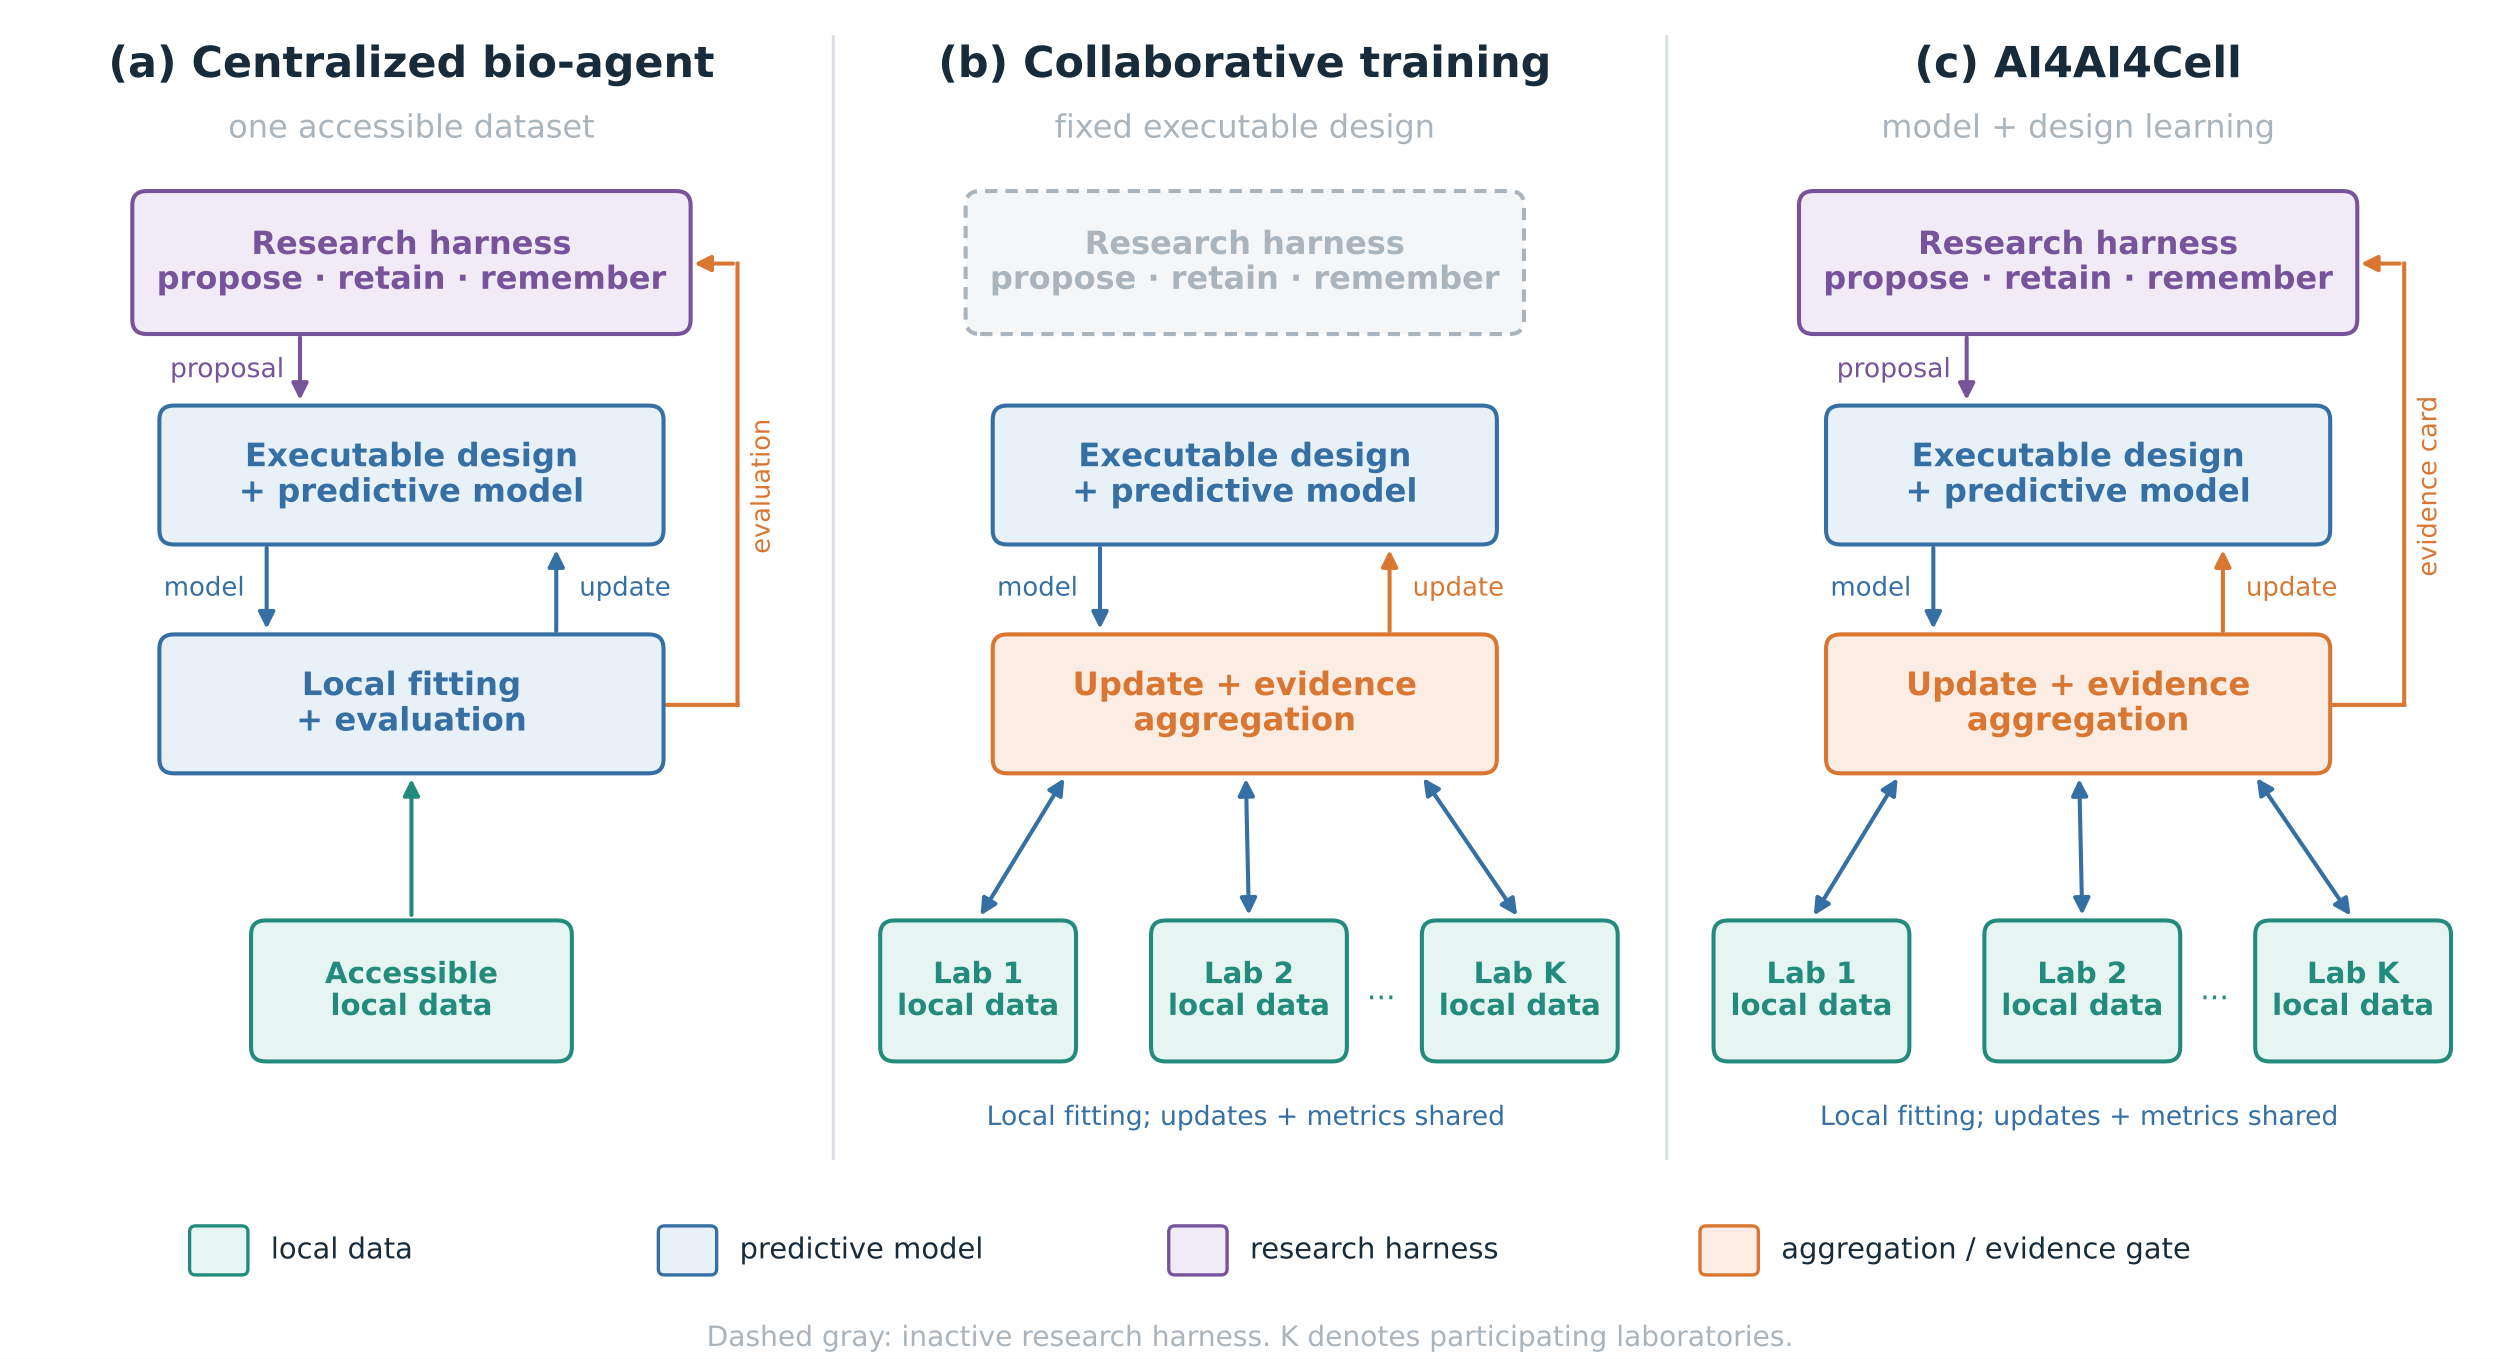
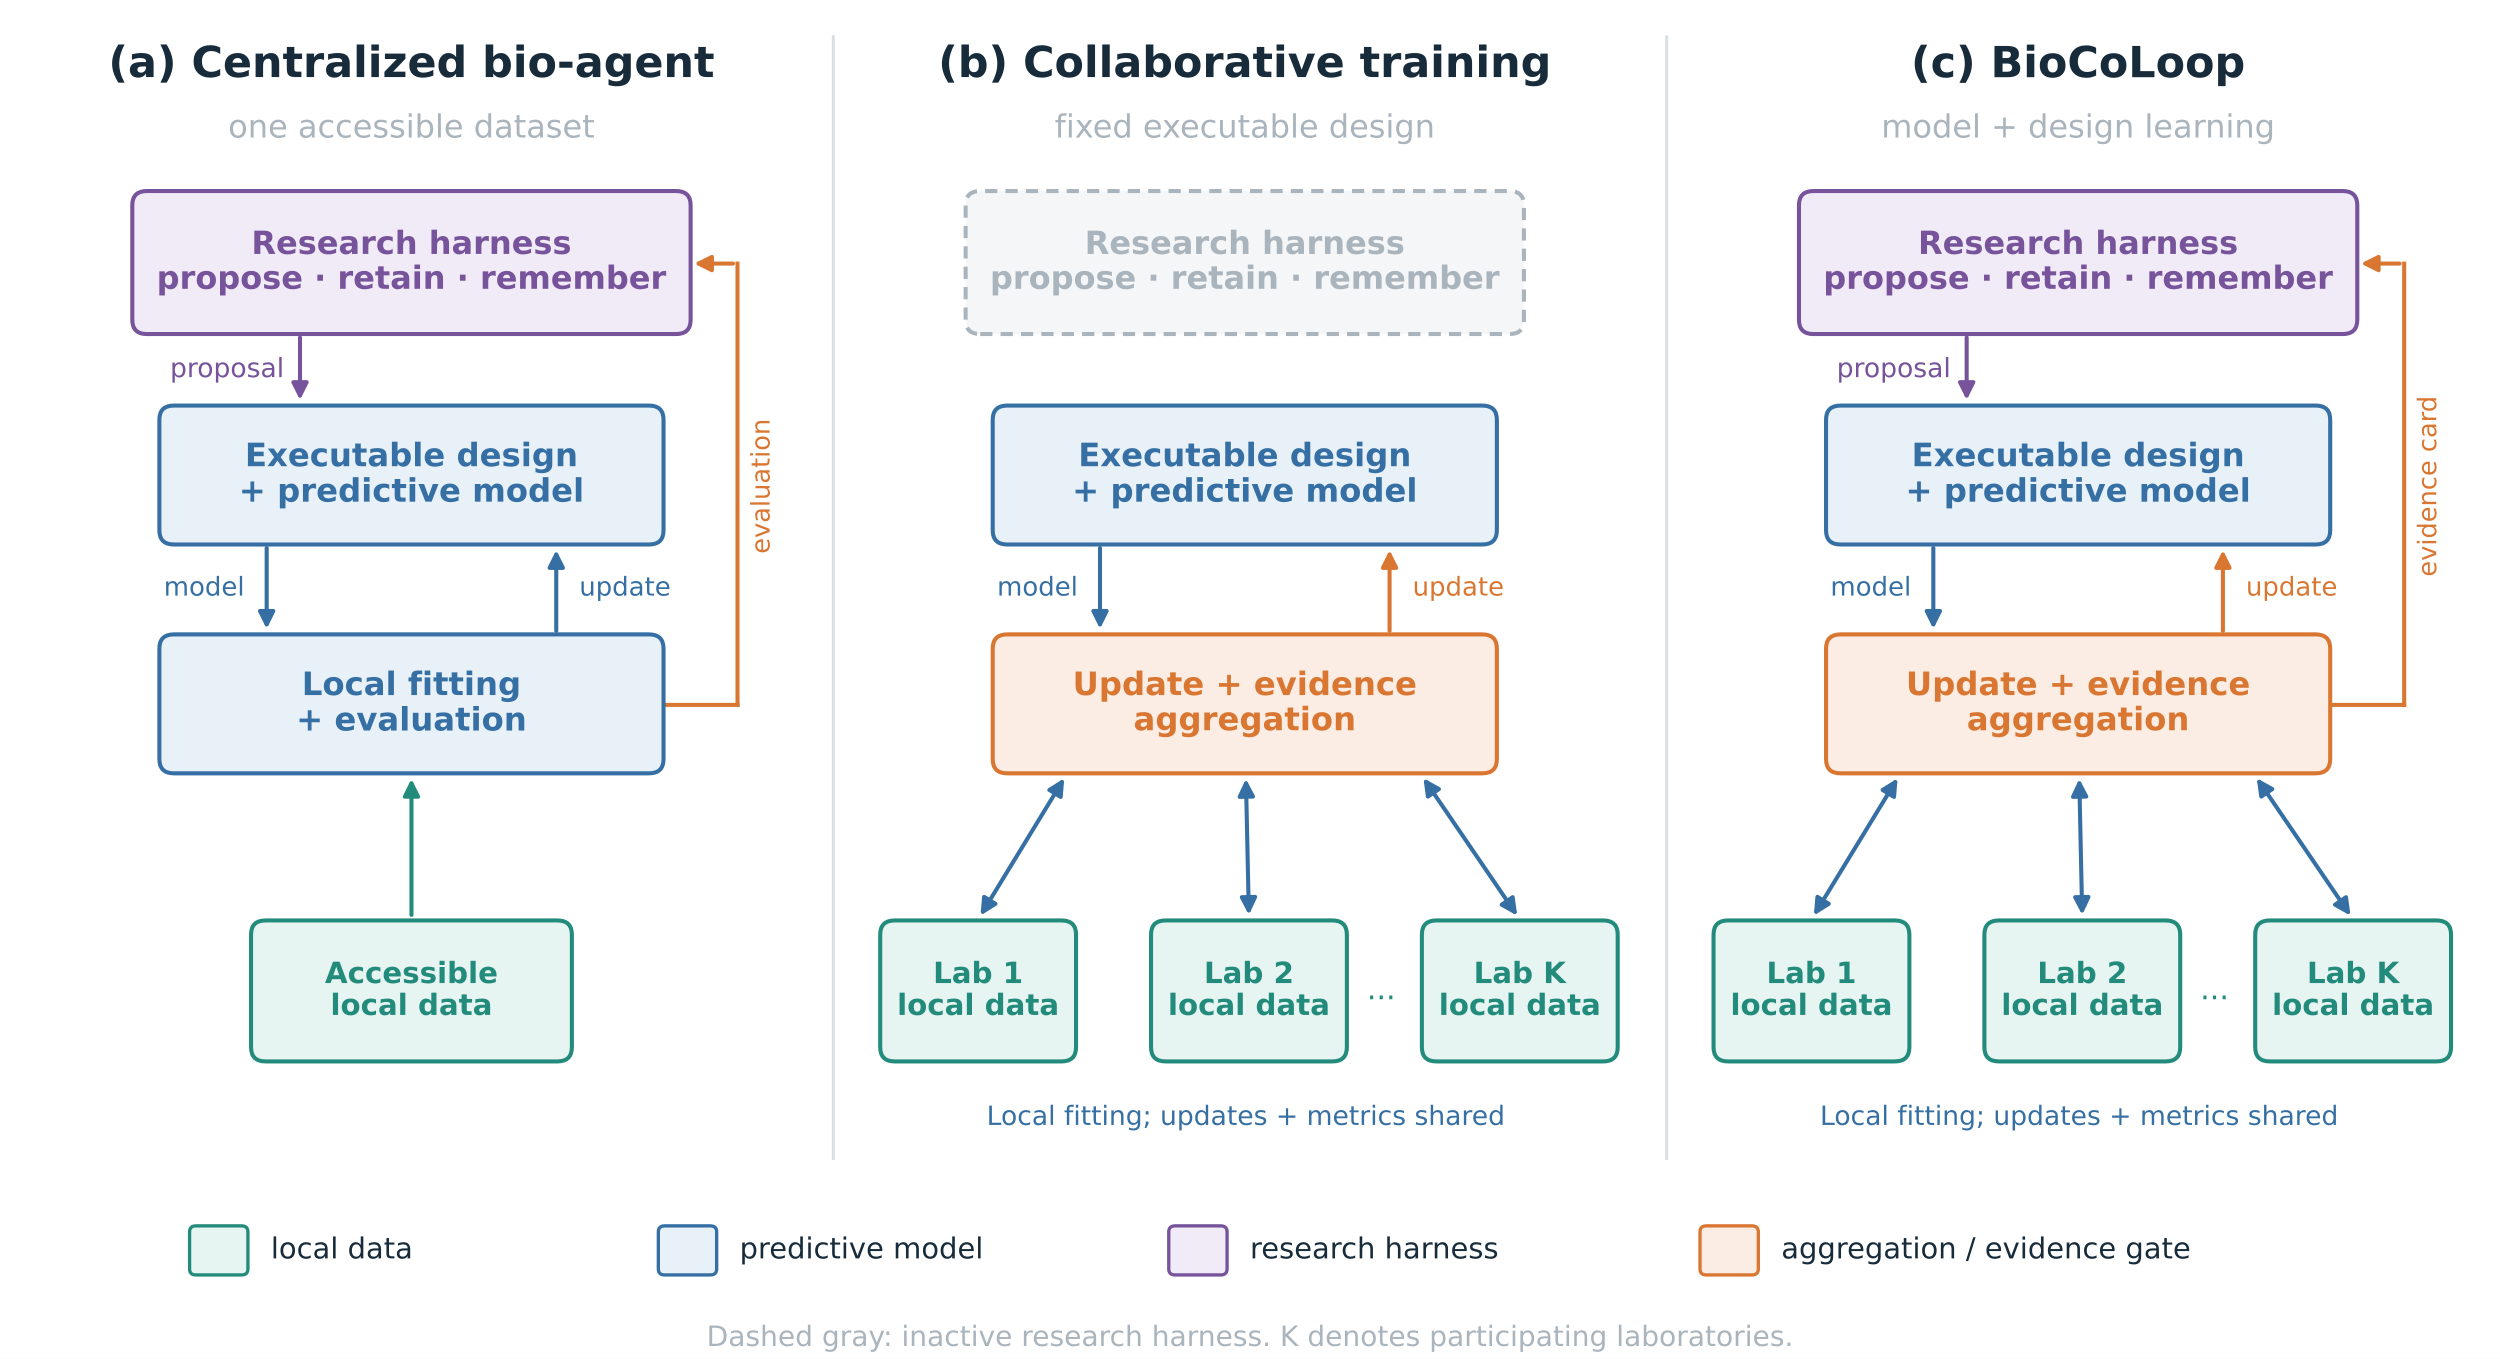
<svg xmlns="http://www.w3.org/2000/svg" width="828pt" height="450pt" viewBox="0 0 828 450" version="1.1">
  <defs>
    <style type="text/css">*{stroke-linejoin: round; stroke-linecap: butt}</style>
  </defs>
  <g id="figure_1">
    <g id="patch_1">
      <path d="M 0 450 L 828 450 L 828 0 L 0 0 z " style="fill: #ffffff" />
    </g>
    <g id="axes_1">
      <g id="line2d_1">
-         <path d="M 276 383.684 L 276 12.18 " clip-path="url(#pe16e609b49)" style="fill: none; stroke: #d9e0e5; stroke-linecap: square" />
+         <path d="M 276 383.684 L 276 12.18 " clip-path="url(#p6b2e8788ef)" style="fill: none; stroke: #d9e0e5; stroke-linecap: square" />
      </g>
      <g id="line2d_2">
-         <path d="M 552 383.684 L 552 12.18 " clip-path="url(#pe16e609b49)" style="fill: none; stroke: #d9e0e5; stroke-linecap: square" />
+         <path d="M 552 383.684 L 552 12.18 " clip-path="url(#p6b2e8788ef)" style="fill: none; stroke: #d9e0e5; stroke-linecap: square" />
      </g>
      <g id="line2d_3">
-         <path d="M 219.42 233.459 L 244.26 233.459 " clip-path="url(#pe16e609b49)" style="fill: none; stroke: #d97732; stroke-width: 1.35; stroke-linecap: square" />
+         <path d="M 219.42 233.459 L 244.26 233.459 " clip-path="url(#p6b2e8788ef)" style="fill: none; stroke: #d97732; stroke-width: 1.35; stroke-linecap: square" />
      </g>
      <g id="line2d_4">
-         <path d="M 244.26 233.459 L 244.26 87.293 " clip-path="url(#pe16e609b49)" style="fill: none; stroke: #d97732; stroke-width: 1.35; stroke-linecap: square" />
+         <path d="M 244.26 233.459 L 244.26 87.293 " clip-path="url(#p6b2e8788ef)" style="fill: none; stroke: #d97732; stroke-width: 1.35; stroke-linecap: square" />
      </g>
      <g id="line2d_5">
-         <path d="M 771.42 233.459 L 796.26 233.459 " clip-path="url(#pe16e609b49)" style="fill: none; stroke: #d97732; stroke-width: 1.35; stroke-linecap: square" />
+         <path d="M 771.42 233.459 L 796.26 233.459 " clip-path="url(#p6b2e8788ef)" style="fill: none; stroke: #d97732; stroke-width: 1.35; stroke-linecap: square" />
      </g>
      <g id="line2d_6">
-         <path d="M 796.26 233.459 L 796.26 87.293 " clip-path="url(#pe16e609b49)" style="fill: none; stroke: #d97732; stroke-width: 1.35; stroke-linecap: square" />
+         <path d="M 796.26 233.459 L 796.26 87.293 " clip-path="url(#p6b2e8788ef)" style="fill: none; stroke: #d97732; stroke-width: 1.35; stroke-linecap: square" />
      </g>
      <g id="patch_2">
-         <path d="M 99.36 111.801 Q 99.36 122.144 99.36 130.978 " clip-path="url(#pe16e609b49)" style="fill: none; stroke: #76539a; stroke-width: 1.35; stroke-linecap: round" />
-         <path d="M 101.56 126.578 L 99.36 130.978 L 97.16 126.578 z " clip-path="url(#pe16e609b49)" style="fill: #76539a; stroke: #76539a; stroke-width: 1.35; stroke-linecap: round" />
+         <path d="M 99.36 111.801 Q 99.36 122.144 99.36 130.978 " clip-path="url(#p6b2e8788ef)" style="fill: none; stroke: #76539a; stroke-width: 1.35; stroke-linecap: round" />
+         <path d="M 101.56 126.578 L 99.36 130.978 L 97.16 126.578 z " clip-path="url(#p6b2e8788ef)" style="fill: #76539a; stroke: #76539a; stroke-width: 1.35; stroke-linecap: round" />
      </g>
      <g id="patch_3">
-         <path d="M 88.32 181.501 Q 88.32 194.887 88.32 206.764 " clip-path="url(#pe16e609b49)" style="fill: none; stroke: #356fa3; stroke-width: 1.35; stroke-linecap: round" />
-         <path d="M 90.52 202.364 L 88.32 206.764 L 86.12 202.364 z " clip-path="url(#pe16e609b49)" style="fill: #356fa3; stroke: #356fa3; stroke-width: 1.35; stroke-linecap: round" />
+         <path d="M 88.32 181.501 Q 88.32 194.887 88.32 206.764 " clip-path="url(#p6b2e8788ef)" style="fill: none; stroke: #356fa3; stroke-width: 1.35; stroke-linecap: round" />
+         <path d="M 90.52 202.364 L 88.32 206.764 L 86.12 202.364 z " clip-path="url(#p6b2e8788ef)" style="fill: #356fa3; stroke: #356fa3; stroke-width: 1.35; stroke-linecap: round" />
      </g>
      <g id="patch_4">
-         <path d="M 184.23 208.95 Q 184.23 195.564 184.23 183.687 " clip-path="url(#pe16e609b49)" style="fill: none; stroke: #356fa3; stroke-width: 1.35; stroke-linecap: round" />
-         <path d="M 182.03 188.087 L 184.23 183.687 L 186.43 188.087 z " clip-path="url(#pe16e609b49)" style="fill: #356fa3; stroke: #356fa3; stroke-width: 1.35; stroke-linecap: round" />
+         <path d="M 184.23 208.95 Q 184.23 195.564 184.23 183.687 " clip-path="url(#p6b2e8788ef)" style="fill: none; stroke: #356fa3; stroke-width: 1.35; stroke-linecap: round" />
+         <path d="M 182.03 188.087 L 184.23 183.687 L 186.43 188.087 z " clip-path="url(#p6b2e8788ef)" style="fill: #356fa3; stroke: #356fa3; stroke-width: 1.35; stroke-linecap: round" />
      </g>
      <g id="patch_5">
-         <path d="M 136.275 303.013 Q 136.275 280.488 136.275 259.473 " clip-path="url(#pe16e609b49)" style="fill: none; stroke: #238b7b; stroke-width: 1.35; stroke-linecap: round" />
-         <path d="M 134.075 263.873 L 136.275 259.473 L 138.475 263.873 z " clip-path="url(#pe16e609b49)" style="fill: #238b7b; stroke: #238b7b; stroke-width: 1.35; stroke-linecap: round" />
+         <path d="M 136.275 303.013 Q 136.275 280.488 136.275 259.473 " clip-path="url(#p6b2e8788ef)" style="fill: none; stroke: #238b7b; stroke-width: 1.35; stroke-linecap: round" />
+         <path d="M 134.075 263.873 L 136.275 259.473 L 138.475 263.873 z " clip-path="url(#p6b2e8788ef)" style="fill: #238b7b; stroke: #238b7b; stroke-width: 1.35; stroke-linecap: round" />
      </g>
      <g id="patch_6">
-         <path d="M 242.761 87.293 Q 236.324 87.293 231.397 87.293 " clip-path="url(#pe16e609b49)" style="fill: none; stroke: #d97732; stroke-width: 1.35; stroke-linecap: round" />
-         <path d="M 235.797 89.493 L 231.397 87.293 L 235.797 85.093 z " clip-path="url(#pe16e609b49)" style="fill: #d97732; stroke: #d97732; stroke-width: 1.35; stroke-linecap: round" />
+         <path d="M 242.761 87.293 Q 236.324 87.293 231.397 87.293 " clip-path="url(#p6b2e8788ef)" style="fill: none; stroke: #d97732; stroke-width: 1.35; stroke-linecap: round" />
+         <path d="M 235.797 89.493 L 231.397 87.293 L 235.797 85.093 z " clip-path="url(#p6b2e8788ef)" style="fill: #d97732; stroke: #d97732; stroke-width: 1.35; stroke-linecap: round" />
      </g>
      <g id="patch_7">
-         <path d="M 364.32 181.501 Q 364.32 194.887 364.32 206.764 " clip-path="url(#pe16e609b49)" style="fill: none; stroke: #356fa3; stroke-width: 1.35; stroke-linecap: round" />
-         <path d="M 366.52 202.364 L 364.32 206.764 L 362.12 202.364 z " clip-path="url(#pe16e609b49)" style="fill: #356fa3; stroke: #356fa3; stroke-width: 1.35; stroke-linecap: round" />
+         <path d="M 364.32 181.501 Q 364.32 194.887 364.32 206.764 " clip-path="url(#p6b2e8788ef)" style="fill: none; stroke: #356fa3; stroke-width: 1.35; stroke-linecap: round" />
+         <path d="M 366.52 202.364 L 364.32 206.764 L 362.12 202.364 z " clip-path="url(#p6b2e8788ef)" style="fill: #356fa3; stroke: #356fa3; stroke-width: 1.35; stroke-linecap: round" />
      </g>
      <g id="patch_8">
-         <path d="M 460.23 208.95 Q 460.23 195.564 460.23 183.687 " clip-path="url(#pe16e609b49)" style="fill: none; stroke: #d97732; stroke-width: 1.35; stroke-linecap: round" />
-         <path d="M 458.03 188.087 L 460.23 183.687 L 462.43 188.087 z " clip-path="url(#pe16e609b49)" style="fill: #d97732; stroke: #d97732; stroke-width: 1.35; stroke-linecap: round" />
+         <path d="M 460.23 208.95 Q 460.23 195.564 460.23 183.687 " clip-path="url(#p6b2e8788ef)" style="fill: none; stroke: #d97732; stroke-width: 1.35; stroke-linecap: round" />
+         <path d="M 458.03 188.087 L 460.23 183.687 L 462.43 188.087 z " clip-path="url(#p6b2e8788ef)" style="fill: #d97732; stroke: #d97732; stroke-width: 1.35; stroke-linecap: round" />
      </g>
      <g id="patch_9">
-         <path d="M 325.524 301.941 Q 338.617 280.489 351.711 259.036 " clip-path="url(#pe16e609b49)" style="fill: none; stroke: #356fa3; stroke-width: 1.35; stroke-linecap: round" />
-         <path d="M 329.694 299.332 L 325.524 301.941 L 325.938 297.04 z " clip-path="url(#pe16e609b49)" style="fill: #356fa3; stroke: #356fa3; stroke-width: 1.35; stroke-linecap: round" />
-         <path d="M 347.541 261.646 L 351.711 259.036 L 351.297 263.938 z " clip-path="url(#pe16e609b49)" style="fill: #356fa3; stroke: #356fa3; stroke-width: 1.35; stroke-linecap: round" />
+         <path d="M 325.524 301.941 Q 338.617 280.489 351.711 259.036 " clip-path="url(#p6b2e8788ef)" style="fill: none; stroke: #356fa3; stroke-width: 1.35; stroke-linecap: round" />
+         <path d="M 329.694 299.332 L 325.524 301.941 L 325.938 297.04 z " clip-path="url(#p6b2e8788ef)" style="fill: #356fa3; stroke: #356fa3; stroke-width: 1.35; stroke-linecap: round" />
+         <path d="M 347.541 261.646 L 351.711 259.036 L 351.297 263.938 z " clip-path="url(#p6b2e8788ef)" style="fill: #356fa3; stroke: #356fa3; stroke-width: 1.35; stroke-linecap: round" />
      </g>
      <g id="patch_10">
-         <path d="M 413.59 301.504 Q 413.137 280.488 412.685 259.472 " clip-path="url(#pe16e609b49)" style="fill: none; stroke: #356fa3; stroke-width: 1.35; stroke-linecap: round" />
-         <path d="M 415.695 297.057 L 413.59 301.504 L 411.296 297.152 z " clip-path="url(#pe16e609b49)" style="fill: #356fa3; stroke: #356fa3; stroke-width: 1.35; stroke-linecap: round" />
-         <path d="M 410.58 263.919 L 412.685 259.472 L 414.979 263.824 z " clip-path="url(#pe16e609b49)" style="fill: #356fa3; stroke: #356fa3; stroke-width: 1.35; stroke-linecap: round" />
+         <path d="M 413.59 301.504 Q 413.137 280.488 412.685 259.472 " clip-path="url(#p6b2e8788ef)" style="fill: none; stroke: #356fa3; stroke-width: 1.35; stroke-linecap: round" />
+         <path d="M 415.695 297.057 L 413.59 301.504 L 411.296 297.152 z " clip-path="url(#p6b2e8788ef)" style="fill: #356fa3; stroke: #356fa3; stroke-width: 1.35; stroke-linecap: round" />
+         <path d="M 410.58 263.919 L 412.685 259.472 L 414.979 263.824 z " clip-path="url(#p6b2e8788ef)" style="fill: #356fa3; stroke: #356fa3; stroke-width: 1.35; stroke-linecap: round" />
      </g>
      <g id="patch_11">
-         <path d="M 501.658 302.024 Q 486.966 280.487 472.274 258.95 " clip-path="url(#pe16e609b49)" style="fill: none; stroke: #356fa3; stroke-width: 1.35; stroke-linecap: round" />
-         <path d="M 500.996 297.149 L 501.658 302.024 L 497.361 299.629 z " clip-path="url(#pe16e609b49)" style="fill: #356fa3; stroke: #356fa3; stroke-width: 1.35; stroke-linecap: round" />
-         <path d="M 472.937 263.825 L 472.274 258.95 L 476.571 261.345 z " clip-path="url(#pe16e609b49)" style="fill: #356fa3; stroke: #356fa3; stroke-width: 1.35; stroke-linecap: round" />
+         <path d="M 501.658 302.024 Q 486.966 280.487 472.274 258.95 " clip-path="url(#p6b2e8788ef)" style="fill: none; stroke: #356fa3; stroke-width: 1.35; stroke-linecap: round" />
+         <path d="M 500.996 297.149 L 501.658 302.024 L 497.361 299.629 z " clip-path="url(#p6b2e8788ef)" style="fill: #356fa3; stroke: #356fa3; stroke-width: 1.35; stroke-linecap: round" />
+         <path d="M 472.937 263.825 L 472.274 258.95 L 476.571 261.345 z " clip-path="url(#p6b2e8788ef)" style="fill: #356fa3; stroke: #356fa3; stroke-width: 1.35; stroke-linecap: round" />
      </g>
      <g id="patch_12">
-         <path d="M 640.32 181.501 Q 640.32 194.887 640.32 206.764 " clip-path="url(#pe16e609b49)" style="fill: none; stroke: #356fa3; stroke-width: 1.35; stroke-linecap: round" />
-         <path d="M 642.52 202.364 L 640.32 206.764 L 638.12 202.364 z " clip-path="url(#pe16e609b49)" style="fill: #356fa3; stroke: #356fa3; stroke-width: 1.35; stroke-linecap: round" />
+         <path d="M 640.32 181.501 Q 640.32 194.887 640.32 206.764 " clip-path="url(#p6b2e8788ef)" style="fill: none; stroke: #356fa3; stroke-width: 1.35; stroke-linecap: round" />
+         <path d="M 642.52 202.364 L 640.32 206.764 L 638.12 202.364 z " clip-path="url(#p6b2e8788ef)" style="fill: #356fa3; stroke: #356fa3; stroke-width: 1.35; stroke-linecap: round" />
      </g>
      <g id="patch_13">
-         <path d="M 736.23 208.95 Q 736.23 195.564 736.23 183.687 " clip-path="url(#pe16e609b49)" style="fill: none; stroke: #d97732; stroke-width: 1.35; stroke-linecap: round" />
-         <path d="M 734.03 188.087 L 736.23 183.687 L 738.43 188.087 z " clip-path="url(#pe16e609b49)" style="fill: #d97732; stroke: #d97732; stroke-width: 1.35; stroke-linecap: round" />
+         <path d="M 736.23 208.95 Q 736.23 195.564 736.23 183.687 " clip-path="url(#p6b2e8788ef)" style="fill: none; stroke: #d97732; stroke-width: 1.35; stroke-linecap: round" />
+         <path d="M 734.03 188.087 L 736.23 183.687 L 738.43 188.087 z " clip-path="url(#p6b2e8788ef)" style="fill: #d97732; stroke: #d97732; stroke-width: 1.35; stroke-linecap: round" />
      </g>
      <g id="patch_14">
-         <path d="M 601.524 301.941 Q 614.617 280.489 627.711 259.036 " clip-path="url(#pe16e609b49)" style="fill: none; stroke: #356fa3; stroke-width: 1.35; stroke-linecap: round" />
-         <path d="M 605.694 299.332 L 601.524 301.941 L 601.938 297.04 z " clip-path="url(#pe16e609b49)" style="fill: #356fa3; stroke: #356fa3; stroke-width: 1.35; stroke-linecap: round" />
-         <path d="M 623.541 261.646 L 627.711 259.036 L 627.297 263.938 z " clip-path="url(#pe16e609b49)" style="fill: #356fa3; stroke: #356fa3; stroke-width: 1.35; stroke-linecap: round" />
+         <path d="M 601.524 301.941 Q 614.617 280.489 627.711 259.036 " clip-path="url(#p6b2e8788ef)" style="fill: none; stroke: #356fa3; stroke-width: 1.35; stroke-linecap: round" />
+         <path d="M 605.694 299.332 L 601.524 301.941 L 601.938 297.04 z " clip-path="url(#p6b2e8788ef)" style="fill: #356fa3; stroke: #356fa3; stroke-width: 1.35; stroke-linecap: round" />
+         <path d="M 623.541 261.646 L 627.711 259.036 L 627.297 263.938 z " clip-path="url(#p6b2e8788ef)" style="fill: #356fa3; stroke: #356fa3; stroke-width: 1.35; stroke-linecap: round" />
      </g>
      <g id="patch_15">
-         <path d="M 689.59 301.504 Q 689.137 280.488 688.685 259.472 " clip-path="url(#pe16e609b49)" style="fill: none; stroke: #356fa3; stroke-width: 1.35; stroke-linecap: round" />
-         <path d="M 691.695 297.057 L 689.59 301.504 L 687.296 297.152 z " clip-path="url(#pe16e609b49)" style="fill: #356fa3; stroke: #356fa3; stroke-width: 1.35; stroke-linecap: round" />
-         <path d="M 686.58 263.919 L 688.685 259.472 L 690.979 263.824 z " clip-path="url(#pe16e609b49)" style="fill: #356fa3; stroke: #356fa3; stroke-width: 1.35; stroke-linecap: round" />
+         <path d="M 689.59 301.504 Q 689.137 280.488 688.685 259.472 " clip-path="url(#p6b2e8788ef)" style="fill: none; stroke: #356fa3; stroke-width: 1.35; stroke-linecap: round" />
+         <path d="M 691.695 297.057 L 689.59 301.504 L 687.296 297.152 z " clip-path="url(#p6b2e8788ef)" style="fill: #356fa3; stroke: #356fa3; stroke-width: 1.35; stroke-linecap: round" />
+         <path d="M 686.58 263.919 L 688.685 259.472 L 690.979 263.824 z " clip-path="url(#p6b2e8788ef)" style="fill: #356fa3; stroke: #356fa3; stroke-width: 1.35; stroke-linecap: round" />
      </g>
      <g id="patch_16">
-         <path d="M 777.658 302.024 Q 762.966 280.487 748.274 258.95 " clip-path="url(#pe16e609b49)" style="fill: none; stroke: #356fa3; stroke-width: 1.35; stroke-linecap: round" />
-         <path d="M 776.996 297.149 L 777.658 302.024 L 773.361 299.629 z " clip-path="url(#pe16e609b49)" style="fill: #356fa3; stroke: #356fa3; stroke-width: 1.35; stroke-linecap: round" />
-         <path d="M 748.937 263.825 L 748.274 258.95 L 752.571 261.345 z " clip-path="url(#pe16e609b49)" style="fill: #356fa3; stroke: #356fa3; stroke-width: 1.35; stroke-linecap: round" />
+         <path d="M 777.658 302.024 Q 762.966 280.487 748.274 258.95 " clip-path="url(#p6b2e8788ef)" style="fill: none; stroke: #356fa3; stroke-width: 1.35; stroke-linecap: round" />
+         <path d="M 776.996 297.149 L 777.658 302.024 L 773.361 299.629 z " clip-path="url(#p6b2e8788ef)" style="fill: #356fa3; stroke: #356fa3; stroke-width: 1.35; stroke-linecap: round" />
+         <path d="M 748.937 263.825 L 748.274 258.95 L 752.571 261.345 z " clip-path="url(#p6b2e8788ef)" style="fill: #356fa3; stroke: #356fa3; stroke-width: 1.35; stroke-linecap: round" />
      </g>
      <g id="patch_17">
-         <path d="M 651.36 111.801 Q 651.36 122.144 651.36 130.978 " clip-path="url(#pe16e609b49)" style="fill: none; stroke: #76539a; stroke-width: 1.35; stroke-linecap: round" />
-         <path d="M 653.56 126.578 L 651.36 130.978 L 649.16 126.578 z " clip-path="url(#pe16e609b49)" style="fill: #76539a; stroke: #76539a; stroke-width: 1.35; stroke-linecap: round" />
+         <path d="M 651.36 111.801 Q 651.36 122.144 651.36 130.978 " clip-path="url(#p6b2e8788ef)" style="fill: none; stroke: #76539a; stroke-width: 1.35; stroke-linecap: round" />
+         <path d="M 653.56 126.578 L 651.36 130.978 L 649.16 126.578 z " clip-path="url(#p6b2e8788ef)" style="fill: #76539a; stroke: #76539a; stroke-width: 1.35; stroke-linecap: round" />
      </g>
      <g id="patch_18">
-         <path d="M 794.761 87.293 Q 788.324 87.293 783.397 87.293 " clip-path="url(#pe16e609b49)" style="fill: none; stroke: #d97732; stroke-width: 1.35; stroke-linecap: round" />
-         <path d="M 787.797 89.493 L 783.397 87.293 L 787.797 85.093 z " clip-path="url(#pe16e609b49)" style="fill: #d97732; stroke: #d97732; stroke-width: 1.35; stroke-linecap: round" />
+         <path d="M 794.761 87.293 Q 788.324 87.293 783.397 87.293 " clip-path="url(#p6b2e8788ef)" style="fill: none; stroke: #d97732; stroke-width: 1.35; stroke-linecap: round" />
+         <path d="M 787.797 89.493 L 783.397 87.293 L 787.797 85.093 z " clip-path="url(#p6b2e8788ef)" style="fill: #d97732; stroke: #d97732; stroke-width: 1.35; stroke-linecap: round" />
      </g>
      <g id="patch_19">
-         <path d="M 48.645 110.639 L 223.905 110.639 Q 228.735 110.639 228.735 105.902 L 228.735 68.008 Q 228.735 63.271 223.905 63.271 L 48.645 63.271 Q 43.815 63.271 43.815 68.008 L 43.815 105.902 Q 43.815 110.639 48.645 110.639 z " clip-path="url(#pe16e609b49)" style="fill: #f1eaf7; stroke: #76539a; stroke-width: 1.35; stroke-linejoin: miter" />
+         <path d="M 48.645 110.639 L 223.905 110.639 Q 228.735 110.639 228.735 105.902 L 228.735 68.008 Q 228.735 63.271 223.905 63.271 L 48.645 63.271 Q 43.815 63.271 43.815 68.008 L 43.815 105.902 Q 43.815 110.639 48.645 110.639 z " clip-path="url(#p6b2e8788ef)" style="fill: #f1eaf7; stroke: #76539a; stroke-width: 1.35; stroke-linejoin: miter" />
      </g>
      <g id="patch_20">
-         <path d="M 57.615 180.338 L 214.935 180.338 Q 219.765 180.338 219.765 175.602 L 219.765 139.06 Q 219.765 134.323 214.935 134.323 L 57.615 134.323 Q 52.785 134.323 52.785 139.06 L 52.785 175.602 Q 52.785 180.338 57.615 180.338 z " clip-path="url(#pe16e609b49)" style="fill: #e8f1f8; stroke: #356fa3; stroke-width: 1.35; stroke-linejoin: miter" />
+         <path d="M 57.615 180.338 L 214.935 180.338 Q 219.765 180.338 219.765 175.602 L 219.765 139.06 Q 219.765 134.323 214.935 134.323 L 57.615 134.323 Q 52.785 134.323 52.785 139.06 L 52.785 175.602 Q 52.785 180.338 57.615 180.338 z " clip-path="url(#p6b2e8788ef)" style="fill: #e8f1f8; stroke: #356fa3; stroke-width: 1.35; stroke-linejoin: miter" />
      </g>
      <g id="patch_21">
-         <path d="M 57.615 256.128 L 214.935 256.128 Q 219.765 256.128 219.765 251.391 L 219.765 214.85 Q 219.765 210.113 214.935 210.113 L 57.615 210.113 Q 52.785 210.113 52.785 214.85 L 52.785 251.391 Q 52.785 256.128 57.615 256.128 z " clip-path="url(#pe16e609b49)" style="fill: #e8f1f8; stroke: #356fa3; stroke-width: 1.35; stroke-linejoin: miter" />
+         <path d="M 57.615 256.128 L 214.935 256.128 Q 219.765 256.128 219.765 251.391 L 219.765 214.85 Q 219.765 210.113 214.935 210.113 L 57.615 210.113 Q 52.785 210.113 52.785 214.85 L 52.785 251.391 Q 52.785 256.128 57.615 256.128 z " clip-path="url(#p6b2e8788ef)" style="fill: #e8f1f8; stroke: #356fa3; stroke-width: 1.35; stroke-linejoin: miter" />
      </g>
      <g id="patch_22">
-         <path d="M 87.975 351.541 L 184.575 351.541 Q 189.405 351.541 189.405 346.805 L 189.405 309.586 Q 189.405 304.85 184.575 304.85 L 87.975 304.85 Q 83.145 304.85 83.145 309.586 L 83.145 346.805 Q 83.145 351.541 87.975 351.541 z " clip-path="url(#pe16e609b49)" style="fill: #e7f5f2; stroke: #238b7b; stroke-width: 1.35; stroke-linejoin: miter" />
+         <path d="M 87.975 351.541 L 184.575 351.541 Q 189.405 351.541 189.405 346.805 L 189.405 309.586 Q 189.405 304.85 184.575 304.85 L 87.975 304.85 Q 83.145 304.85 83.145 309.586 L 83.145 346.805 Q 83.145 351.541 87.975 351.541 z " clip-path="url(#p6b2e8788ef)" style="fill: #e7f5f2; stroke: #238b7b; stroke-width: 1.35; stroke-linejoin: miter" />
      </g>
      <g id="patch_23">
-         <path d="M 324.645 110.639 L 499.905 110.639 Q 504.735 110.639 504.735 105.902 L 504.735 68.008 Q 504.735 63.271 499.905 63.271 L 324.645 63.271 Q 319.815 63.271 319.815 68.008 L 319.815 105.902 Q 319.815 110.639 324.645 110.639 z " clip-path="url(#pe16e609b49)" style="fill: #f4f6f7; stroke-dasharray: 4.05,2.7; stroke-dashoffset: 0; stroke: #aab4bd; stroke-width: 1.35; stroke-linejoin: miter" />
+         <path d="M 324.645 110.639 L 499.905 110.639 Q 504.735 110.639 504.735 105.902 L 504.735 68.008 Q 504.735 63.271 499.905 63.271 L 324.645 63.271 Q 319.815 63.271 319.815 68.008 L 319.815 105.902 Q 319.815 110.639 324.645 110.639 z " clip-path="url(#p6b2e8788ef)" style="fill: #f4f6f7; stroke-dasharray: 4.05,2.7; stroke-dashoffset: 0; stroke: #aab4bd; stroke-width: 1.35; stroke-linejoin: miter" />
      </g>
      <g id="patch_24">
-         <path d="M 333.615 180.338 L 490.935 180.338 Q 495.765 180.338 495.765 175.602 L 495.765 139.06 Q 495.765 134.323 490.935 134.323 L 333.615 134.323 Q 328.785 134.323 328.785 139.06 L 328.785 175.602 Q 328.785 180.338 333.615 180.338 z " clip-path="url(#pe16e609b49)" style="fill: #e8f1f8; stroke: #356fa3; stroke-width: 1.35; stroke-linejoin: miter" />
+         <path d="M 333.615 180.338 L 490.935 180.338 Q 495.765 180.338 495.765 175.602 L 495.765 139.06 Q 495.765 134.323 490.935 134.323 L 333.615 134.323 Q 328.785 134.323 328.785 139.06 L 328.785 175.602 Q 328.785 180.338 333.615 180.338 z " clip-path="url(#p6b2e8788ef)" style="fill: #e8f1f8; stroke: #356fa3; stroke-width: 1.35; stroke-linejoin: miter" />
      </g>
      <g id="patch_25">
-         <path d="M 333.615 256.128 L 490.935 256.128 Q 495.765 256.128 495.765 251.391 L 495.765 214.85 Q 495.765 210.113 490.935 210.113 L 333.615 210.113 Q 328.785 210.113 328.785 214.85 L 328.785 251.391 Q 328.785 256.128 333.615 256.128 z " clip-path="url(#pe16e609b49)" style="fill: #fbede3; stroke: #d97732; stroke-width: 1.35; stroke-linejoin: miter" />
+         <path d="M 333.615 256.128 L 490.935 256.128 Q 495.765 256.128 495.765 251.391 L 495.765 214.85 Q 495.765 210.113 490.935 210.113 L 333.615 210.113 Q 328.785 210.113 328.785 214.85 L 328.785 251.391 Q 328.785 256.128 333.615 256.128 z " clip-path="url(#p6b2e8788ef)" style="fill: #fbede3; stroke: #d97732; stroke-width: 1.35; stroke-linejoin: miter" />
      </g>
      <g id="patch_26">
-         <path d="M 296.355 351.541 L 351.555 351.541 Q 356.385 351.541 356.385 346.805 L 356.385 309.586 Q 356.385 304.85 351.555 304.85 L 296.355 304.85 Q 291.525 304.85 291.525 309.586 L 291.525 346.805 Q 291.525 351.541 296.355 351.541 z " clip-path="url(#pe16e609b49)" style="fill: #e7f5f2; stroke: #238b7b; stroke-width: 1.35; stroke-linejoin: miter" />
+         <path d="M 296.355 351.541 L 351.555 351.541 Q 356.385 351.541 356.385 346.805 L 356.385 309.586 Q 356.385 304.85 351.555 304.85 L 296.355 304.85 Q 291.525 304.85 291.525 309.586 L 291.525 346.805 Q 291.525 351.541 296.355 351.541 z " clip-path="url(#p6b2e8788ef)" style="fill: #e7f5f2; stroke: #238b7b; stroke-width: 1.35; stroke-linejoin: miter" />
      </g>
      <g id="patch_27">
-         <path d="M 386.055 351.541 L 441.255 351.541 Q 446.085 351.541 446.085 346.805 L 446.085 309.586 Q 446.085 304.85 441.255 304.85 L 386.055 304.85 Q 381.225 304.85 381.225 309.586 L 381.225 346.805 Q 381.225 351.541 386.055 351.541 z " clip-path="url(#pe16e609b49)" style="fill: #e7f5f2; stroke: #238b7b; stroke-width: 1.35; stroke-linejoin: miter" />
+         <path d="M 386.055 351.541 L 441.255 351.541 Q 446.085 351.541 446.085 346.805 L 446.085 309.586 Q 446.085 304.85 441.255 304.85 L 386.055 304.85 Q 381.225 304.85 381.225 309.586 L 381.225 346.805 Q 381.225 351.541 386.055 351.541 z " clip-path="url(#p6b2e8788ef)" style="fill: #e7f5f2; stroke: #238b7b; stroke-width: 1.35; stroke-linejoin: miter" />
      </g>
      <g id="patch_28">
-         <path d="M 475.755 351.541 L 530.955 351.541 Q 535.785 351.541 535.785 346.805 L 535.785 309.586 Q 535.785 304.85 530.955 304.85 L 475.755 304.85 Q 470.925 304.85 470.925 309.586 L 470.925 346.805 Q 470.925 351.541 475.755 351.541 z " clip-path="url(#pe16e609b49)" style="fill: #e7f5f2; stroke: #238b7b; stroke-width: 1.35; stroke-linejoin: miter" />
+         <path d="M 475.755 351.541 L 530.955 351.541 Q 535.785 351.541 535.785 346.805 L 535.785 309.586 Q 535.785 304.85 530.955 304.85 L 475.755 304.85 Q 470.925 304.85 470.925 309.586 L 470.925 346.805 Q 470.925 351.541 475.755 351.541 z " clip-path="url(#p6b2e8788ef)" style="fill: #e7f5f2; stroke: #238b7b; stroke-width: 1.35; stroke-linejoin: miter" />
      </g>
      <g id="patch_29">
-         <path d="M 600.645 110.639 L 775.905 110.639 Q 780.735 110.639 780.735 105.902 L 780.735 68.008 Q 780.735 63.271 775.905 63.271 L 600.645 63.271 Q 595.815 63.271 595.815 68.008 L 595.815 105.902 Q 595.815 110.639 600.645 110.639 z " clip-path="url(#pe16e609b49)" style="fill: #f1eaf7; stroke: #76539a; stroke-width: 1.35; stroke-linejoin: miter" />
+         <path d="M 600.645 110.639 L 775.905 110.639 Q 780.735 110.639 780.735 105.902 L 780.735 68.008 Q 780.735 63.271 775.905 63.271 L 600.645 63.271 Q 595.815 63.271 595.815 68.008 L 595.815 105.902 Q 595.815 110.639 600.645 110.639 z " clip-path="url(#p6b2e8788ef)" style="fill: #f1eaf7; stroke: #76539a; stroke-width: 1.35; stroke-linejoin: miter" />
      </g>
      <g id="patch_30">
-         <path d="M 609.615 180.338 L 766.935 180.338 Q 771.765 180.338 771.765 175.602 L 771.765 139.06 Q 771.765 134.323 766.935 134.323 L 609.615 134.323 Q 604.785 134.323 604.785 139.06 L 604.785 175.602 Q 604.785 180.338 609.615 180.338 z " clip-path="url(#pe16e609b49)" style="fill: #e8f1f8; stroke: #356fa3; stroke-width: 1.35; stroke-linejoin: miter" />
+         <path d="M 609.615 180.338 L 766.935 180.338 Q 771.765 180.338 771.765 175.602 L 771.765 139.06 Q 771.765 134.323 766.935 134.323 L 609.615 134.323 Q 604.785 134.323 604.785 139.06 L 604.785 175.602 Q 604.785 180.338 609.615 180.338 z " clip-path="url(#p6b2e8788ef)" style="fill: #e8f1f8; stroke: #356fa3; stroke-width: 1.35; stroke-linejoin: miter" />
      </g>
      <g id="patch_31">
-         <path d="M 609.615 256.128 L 766.935 256.128 Q 771.765 256.128 771.765 251.391 L 771.765 214.85 Q 771.765 210.113 766.935 210.113 L 609.615 210.113 Q 604.785 210.113 604.785 214.85 L 604.785 251.391 Q 604.785 256.128 609.615 256.128 z " clip-path="url(#pe16e609b49)" style="fill: #fbede3; stroke: #d97732; stroke-width: 1.35; stroke-linejoin: miter" />
+         <path d="M 609.615 256.128 L 766.935 256.128 Q 771.765 256.128 771.765 251.391 L 771.765 214.85 Q 771.765 210.113 766.935 210.113 L 609.615 210.113 Q 604.785 210.113 604.785 214.85 L 604.785 251.391 Q 604.785 256.128 609.615 256.128 z " clip-path="url(#p6b2e8788ef)" style="fill: #fbede3; stroke: #d97732; stroke-width: 1.35; stroke-linejoin: miter" />
      </g>
      <g id="patch_32">
-         <path d="M 572.355 351.541 L 627.555 351.541 Q 632.385 351.541 632.385 346.805 L 632.385 309.586 Q 632.385 304.85 627.555 304.85 L 572.355 304.85 Q 567.525 304.85 567.525 309.586 L 567.525 346.805 Q 567.525 351.541 572.355 351.541 z " clip-path="url(#pe16e609b49)" style="fill: #e7f5f2; stroke: #238b7b; stroke-width: 1.35; stroke-linejoin: miter" />
+         <path d="M 572.355 351.541 L 627.555 351.541 Q 632.385 351.541 632.385 346.805 L 632.385 309.586 Q 632.385 304.85 627.555 304.85 L 572.355 304.85 Q 567.525 304.85 567.525 309.586 L 567.525 346.805 Q 567.525 351.541 572.355 351.541 z " clip-path="url(#p6b2e8788ef)" style="fill: #e7f5f2; stroke: #238b7b; stroke-width: 1.35; stroke-linejoin: miter" />
      </g>
      <g id="patch_33">
-         <path d="M 662.055 351.541 L 717.255 351.541 Q 722.085 351.541 722.085 346.805 L 722.085 309.586 Q 722.085 304.85 717.255 304.85 L 662.055 304.85 Q 657.225 304.85 657.225 309.586 L 657.225 346.805 Q 657.225 351.541 662.055 351.541 z " clip-path="url(#pe16e609b49)" style="fill: #e7f5f2; stroke: #238b7b; stroke-width: 1.35; stroke-linejoin: miter" />
+         <path d="M 662.055 351.541 L 717.255 351.541 Q 722.085 351.541 722.085 346.805 L 722.085 309.586 Q 722.085 304.85 717.255 304.85 L 662.055 304.85 Q 657.225 304.85 657.225 309.586 L 657.225 346.805 Q 657.225 351.541 662.055 351.541 z " clip-path="url(#p6b2e8788ef)" style="fill: #e7f5f2; stroke: #238b7b; stroke-width: 1.35; stroke-linejoin: miter" />
      </g>
      <g id="patch_34">
-         <path d="M 751.755 351.541 L 806.955 351.541 Q 811.785 351.541 811.785 346.805 L 811.785 309.586 Q 811.785 304.85 806.955 304.85 L 751.755 304.85 Q 746.925 304.85 746.925 309.586 L 746.925 346.805 Q 746.925 351.541 751.755 351.541 z " clip-path="url(#pe16e609b49)" style="fill: #e7f5f2; stroke: #238b7b; stroke-width: 1.35; stroke-linejoin: miter" />
+         <path d="M 751.755 351.541 L 806.955 351.541 Q 811.785 351.541 811.785 346.805 L 811.785 309.586 Q 811.785 304.85 806.955 304.85 L 751.755 304.85 Q 746.925 304.85 746.925 309.586 L 746.925 346.805 Q 746.925 351.541 751.755 351.541 z " clip-path="url(#p6b2e8788ef)" style="fill: #e7f5f2; stroke: #238b7b; stroke-width: 1.35; stroke-linejoin: miter" />
      </g>
      <g id="patch_35">
-         <path d="M 64.86 422.256 L 80.04 422.256 Q 82.11 422.256 82.11 420.226 L 82.11 408.045 Q 82.11 406.015 80.04 406.015 L 64.86 406.015 Q 62.79 406.015 62.79 408.045 L 62.79 420.226 Q 62.79 422.256 64.86 422.256 z " clip-path="url(#pe16e609b49)" style="fill: #e7f5f2; stroke: #238b7b; stroke-width: 1.1; stroke-linejoin: miter" />
+         <path d="M 64.86 422.256 L 80.04 422.256 Q 82.11 422.256 82.11 420.226 L 82.11 408.045 Q 82.11 406.015 80.04 406.015 L 64.86 406.015 Q 62.79 406.015 62.79 408.045 L 62.79 420.226 Q 62.79 422.256 64.86 422.256 z " clip-path="url(#p6b2e8788ef)" style="fill: #e7f5f2; stroke: #238b7b; stroke-width: 1.1; stroke-linejoin: miter" />
      </g>
      <g id="patch_36">
-         <path d="M 220.11 422.256 L 235.29 422.256 Q 237.36 422.256 237.36 420.226 L 237.36 408.045 Q 237.36 406.015 235.29 406.015 L 220.11 406.015 Q 218.04 406.015 218.04 408.045 L 218.04 420.226 Q 218.04 422.256 220.11 422.256 z " clip-path="url(#pe16e609b49)" style="fill: #e8f1f8; stroke: #356fa3; stroke-width: 1.1; stroke-linejoin: miter" />
+         <path d="M 220.11 422.256 L 235.29 422.256 Q 237.36 422.256 237.36 420.226 L 237.36 408.045 Q 237.36 406.015 235.29 406.015 L 220.11 406.015 Q 218.04 406.015 218.04 408.045 L 218.04 420.226 Q 218.04 422.256 220.11 422.256 z " clip-path="url(#p6b2e8788ef)" style="fill: #e8f1f8; stroke: #356fa3; stroke-width: 1.1; stroke-linejoin: miter" />
      </g>
      <g id="patch_37">
-         <path d="M 389.16 422.256 L 404.34 422.256 Q 406.41 422.256 406.41 420.226 L 406.41 408.045 Q 406.41 406.015 404.34 406.015 L 389.16 406.015 Q 387.09 406.015 387.09 408.045 L 387.09 420.226 Q 387.09 422.256 389.16 422.256 z " clip-path="url(#pe16e609b49)" style="fill: #f1eaf7; stroke: #76539a; stroke-width: 1.1; stroke-linejoin: miter" />
+         <path d="M 389.16 422.256 L 404.34 422.256 Q 406.41 422.256 406.41 420.226 L 406.41 408.045 Q 406.41 406.015 404.34 406.015 L 389.16 406.015 Q 387.09 406.015 387.09 408.045 L 387.09 420.226 Q 387.09 422.256 389.16 422.256 z " clip-path="url(#p6b2e8788ef)" style="fill: #f1eaf7; stroke: #76539a; stroke-width: 1.1; stroke-linejoin: miter" />
      </g>
      <g id="patch_38">
-         <path d="M 565.11 422.256 L 580.29 422.256 Q 582.36 422.256 582.36 420.226 L 582.36 408.045 Q 582.36 406.015 580.29 406.015 L 565.11 406.015 Q 563.04 406.015 563.04 408.045 L 563.04 420.226 Q 563.04 422.256 565.11 422.256 z " clip-path="url(#pe16e609b49)" style="fill: #fbede3; stroke: #d97732; stroke-width: 1.1; stroke-linejoin: miter" />
+         <path d="M 565.11 422.256 L 580.29 422.256 Q 582.36 422.256 582.36 420.226 L 582.36 408.045 Q 582.36 406.015 580.29 406.015 L 565.11 406.015 Q 563.04 406.015 563.04 408.045 L 563.04 420.226 Q 563.04 422.256 565.11 422.256 z " clip-path="url(#p6b2e8788ef)" style="fill: #fbede3; stroke: #d97732; stroke-width: 1.1; stroke-linejoin: miter" />
      </g>
      <g id="text_1">
        <text style="fill: #172b3a; font: 700 14.2px 'DejaVu Sans'; text-anchor: middle" x="136.275" y="25.517" transform="rotate(-0 136.275 25.51698)">(a) Centralized bio-agent</text>
      </g>
      <g id="text_2">
        <text style="fill: #aab4bd; font: 10.6px 'DejaVu Sans'; text-anchor: middle" x="136.275" y="45.557" transform="rotate(-0 136.275 45.55652)">one accessible dataset</text>
      </g>
      <g id="text_3">
        <text style="fill: #76539a; font: 700 10.6px 'DejaVu Sans'" transform="translate(83.26009 84.10607)">Research harness</text>
        <text style="fill: #76539a; font: 700 10.6px 'DejaVu Sans'" transform="translate(51.87664 95.65358)">propose · retain · remember</text>
      </g>
      <g id="text_4">
        <text style="fill: #356fa3; font: 700 10.7px 'DejaVu Sans'" transform="translate(81.12402 154.4133)">Executable design</text>
        <text style="fill: #356fa3; font: 700 10.7px 'DejaVu Sans'" transform="translate(79.08517 166.1534)">+ predictive model</text>
      </g>
      <g id="text_5">
        <text style="fill: #356fa3; font: 700 10.7px 'DejaVu Sans'" transform="translate(99.96438 230.2028)">Local fitting</text>
        <text style="fill: #356fa3; font: 700 10.7px 'DejaVu Sans'" transform="translate(98.07433 241.9429)">+ evaluation</text>
      </g>
      <g id="text_6">
        <text style="fill: #238b7b; font: 700 9.7px 'DejaVu Sans'" transform="translate(107.6221 325.5886)">Accessible</text>
        <text style="fill: #238b7b; font: 700 9.7px 'DejaVu Sans'" transform="translate(109.4454 336.1556)">local data</text>
      </g>
      <g id="text_7">
        <text style="fill: #76539a; font: 8.8px 'DejaVu Sans'; text-anchor: middle" x="75.21" y="124.909" transform="rotate(-0 75.21 124.9095)">proposal</text>
      </g>
      <g id="text_8">
        <text style="fill: #356fa3; font: 8.6px 'DejaVu Sans'; text-anchor: middle" x="67.62" y="197.26" transform="rotate(-0 67.62 197.2603)">model</text>
      </g>
      <g id="text_9">
        <text style="fill: #356fa3; font: 8.6px 'DejaVu Sans'; text-anchor: middle" x="207" y="197.26" transform="rotate(-0 207 197.2603)">update</text>
      </g>
      <g id="text_10">
        <text style="fill: #d97732; font: 8.5px 'DejaVu Sans'" transform="translate(254.8855 183.407) rotate(-90)">evaluation</text>
      </g>
      <g id="text_11">
        <text style="fill: #172b3a; font: 700 14.2px 'DejaVu Sans'; text-anchor: middle" x="412.275" y="25.517" transform="rotate(-0 412.275 25.51698)">(b) Collaborative training</text>
      </g>
      <g id="text_12">
        <text style="fill: #aab4bd; font: 10.6px 'DejaVu Sans'; text-anchor: middle" x="412.275" y="45.557" transform="rotate(-0 412.275 45.55652)">fixed executable design</text>
      </g>
      <g id="text_13">
        <text style="fill: #aab4bd; font: 700 10.6px 'DejaVu Sans'" transform="translate(359.2601 84.10607)">Research harness</text>
        <text style="fill: #aab4bd; font: 700 10.6px 'DejaVu Sans'" transform="translate(327.8766 95.65358)">propose · retain · remember</text>
      </g>
      <g id="text_14">
        <text style="fill: #356fa3; font: 700 10.7px 'DejaVu Sans'" transform="translate(357.124 154.4133)">Executable design</text>
        <text style="fill: #356fa3; font: 700 10.7px 'DejaVu Sans'" transform="translate(355.0852 166.1534)">+ predictive model</text>
      </g>
      <g id="text_15">
        <text style="fill: #d97732; font: 700 10.7px 'DejaVu Sans'" transform="translate(355.2499 230.2028)">Update + evidence</text>
        <text style="fill: #d97732; font: 700 10.7px 'DejaVu Sans'" transform="translate(375.4235 241.8593)">aggregation</text>
      </g>
      <g id="text_16">
        <text style="fill: #238b7b; font: 700 9.7px 'DejaVu Sans'" transform="translate(309.0572 325.5886)">Lab 1</text>
        <text style="fill: #238b7b; font: 700 9.7px 'DejaVu Sans'" transform="translate(297.1254 336.1556)">local data</text>
      </g>
      <g id="text_17">
        <text style="fill: #238b7b; font: 700 9.7px 'DejaVu Sans'" transform="translate(398.7572 325.5886)">Lab 2</text>
        <text style="fill: #238b7b; font: 700 9.7px 'DejaVu Sans'" transform="translate(386.8254 336.1556)">local data</text>
      </g>
      <g id="text_18">
        <text style="fill: #238b7b; font: 700 9.7px 'DejaVu Sans'" transform="translate(488.0737 325.5886)">Lab K</text>
        <text style="fill: #238b7b; font: 700 9.7px 'DejaVu Sans'" transform="translate(476.5254 336.1556)">local data</text>
      </g>
      <g id="text_19">
        <text style="fill: #238b7b; font: 10px 'DejaVu Sans'; text-anchor: middle" x="457.47" y="330.955" transform="rotate(-0 457.47 330.9549)">...</text>
      </g>
      <g id="text_20">
        <text style="fill: #356fa3; font: 8.6px 'DejaVu Sans'; text-anchor: middle" x="343.62" y="197.26" transform="rotate(-0 343.62 197.2603)">model</text>
      </g>
      <g id="text_21">
        <text style="fill: #d97732; font: 8.6px 'DejaVu Sans'; text-anchor: middle" x="483" y="197.26" transform="rotate(-0 483 197.2603)">update</text>
      </g>
      <g id="text_22">
        <text style="fill: #356fa3; font: 8.8px 'DejaVu Sans'; text-anchor: middle" x="412.62" y="372.579" transform="rotate(-0 412.62 372.5786)">Local fitting; updates + metrics shared</text>
      </g>
      <g id="text_23">
-         <text style="fill: #172b3a; font: 700 14.2px 'DejaVu Sans'; text-anchor: middle" x="688.275" y="25.572" transform="rotate(-0 688.275 25.57245)">(c) AI4AI4Cell</text>
+         <text style="fill: #172b3a; font: 700 14.2px 'DejaVu Sans'; text-anchor: middle" x="688.275" y="25.572" transform="rotate(-0 688.275 25.57245)">(c) BioCoLoop</text>
      </g>
      <g id="text_24">
        <text style="fill: #aab4bd; font: 10.6px 'DejaVu Sans'; text-anchor: middle" x="688.275" y="45.557" transform="rotate(-0 688.275 45.55652)">model + design learning</text>
      </g>
      <g id="text_25">
        <text style="fill: #76539a; font: 700 10.6px 'DejaVu Sans'" transform="translate(635.2601 84.10607)">Research harness</text>
        <text style="fill: #76539a; font: 700 10.6px 'DejaVu Sans'" transform="translate(603.8766 95.65358)">propose · retain · remember</text>
      </g>
      <g id="text_26">
        <text style="fill: #356fa3; font: 700 10.7px 'DejaVu Sans'" transform="translate(633.124 154.4133)">Executable design</text>
        <text style="fill: #356fa3; font: 700 10.7px 'DejaVu Sans'" transform="translate(631.0852 166.1534)">+ predictive model</text>
      </g>
      <g id="text_27">
        <text style="fill: #d97732; font: 700 10.7px 'DejaVu Sans'" transform="translate(631.2499 230.2028)">Update + evidence</text>
        <text style="fill: #d97732; font: 700 10.7px 'DejaVu Sans'" transform="translate(651.4235 241.8593)">aggregation</text>
      </g>
      <g id="text_28">
        <text style="fill: #238b7b; font: 700 9.7px 'DejaVu Sans'" transform="translate(585.0572 325.5886)">Lab 1</text>
        <text style="fill: #238b7b; font: 700 9.7px 'DejaVu Sans'" transform="translate(573.1254 336.1556)">local data</text>
      </g>
      <g id="text_29">
        <text style="fill: #238b7b; font: 700 9.7px 'DejaVu Sans'" transform="translate(674.7572 325.5886)">Lab 2</text>
        <text style="fill: #238b7b; font: 700 9.7px 'DejaVu Sans'" transform="translate(662.8254 336.1556)">local data</text>
      </g>
      <g id="text_30">
        <text style="fill: #238b7b; font: 700 9.7px 'DejaVu Sans'" transform="translate(764.0737 325.5886)">Lab K</text>
        <text style="fill: #238b7b; font: 700 9.7px 'DejaVu Sans'" transform="translate(752.5254 336.1556)">local data</text>
      </g>
      <g id="text_31">
        <text style="fill: #238b7b; font: 10px 'DejaVu Sans'; text-anchor: middle" x="733.47" y="330.955" transform="rotate(-0 733.47 330.9549)">...</text>
      </g>
      <g id="text_32">
        <text style="fill: #356fa3; font: 8.6px 'DejaVu Sans'; text-anchor: middle" x="619.62" y="197.26" transform="rotate(-0 619.62 197.2603)">model</text>
      </g>
      <g id="text_33">
        <text style="fill: #d97732; font: 8.6px 'DejaVu Sans'; text-anchor: middle" x="759" y="197.26" transform="rotate(-0 759 197.2603)">update</text>
      </g>
      <g id="text_34">
        <text style="fill: #356fa3; font: 8.8px 'DejaVu Sans'; text-anchor: middle" x="688.62" y="372.579" transform="rotate(-0 688.62 372.5786)">Local fitting; updates + metrics shared</text>
      </g>
      <g id="text_35">
        <text style="fill: #76539a; font: 8.8px 'DejaVu Sans'; text-anchor: middle" x="627.21" y="124.909" transform="rotate(-0 627.21 124.9095)">proposal</text>
      </g>
      <g id="text_36">
        <text style="fill: #d97732; font: 8.5px 'DejaVu Sans'" transform="translate(806.8855 190.9852) rotate(-90)">evidence card</text>
      </g>
      <g id="text_37">
        <text style="fill: #172b3a; font: 9.6px 'DejaVu Sans'; text-anchor: start" x="89.7" y="416.784" transform="rotate(-0 89.7 416.7843)">local data</text>
      </g>
      <g id="text_38">
        <text style="fill: #172b3a; font: 9.6px 'DejaVu Sans'; text-anchor: start" x="244.95" y="416.784" transform="rotate(-0 244.95 416.7843)">predictive model</text>
      </g>
      <g id="text_39">
        <text style="fill: #172b3a; font: 9.6px 'DejaVu Sans'; text-anchor: start" x="414" y="416.784" transform="rotate(-0 414 416.7843)">research harness</text>
      </g>
      <g id="text_40">
        <text style="fill: #172b3a; font: 9.6px 'DejaVu Sans'; text-anchor: start" x="589.95" y="416.784" transform="rotate(-0 589.95 416.7843)">aggregation / evidence gate</text>
      </g>
      <g id="text_41">
        <text style="fill: #aab4bd; font: 9.3px 'DejaVu Sans'; text-anchor: middle" x="414" y="445.799" transform="rotate(-0 414 445.7993)">Dashed gray: inactive research harness. K denotes participating laboratories.</text>
      </g>
    </g>
  </g>
  <defs>
-     <clipPath id="pe16e609b49">
+     <clipPath id="p6b2e8788ef">
      <rect x="0" y="0" width="828" height="450" />
    </clipPath>
  </defs>
</svg>
